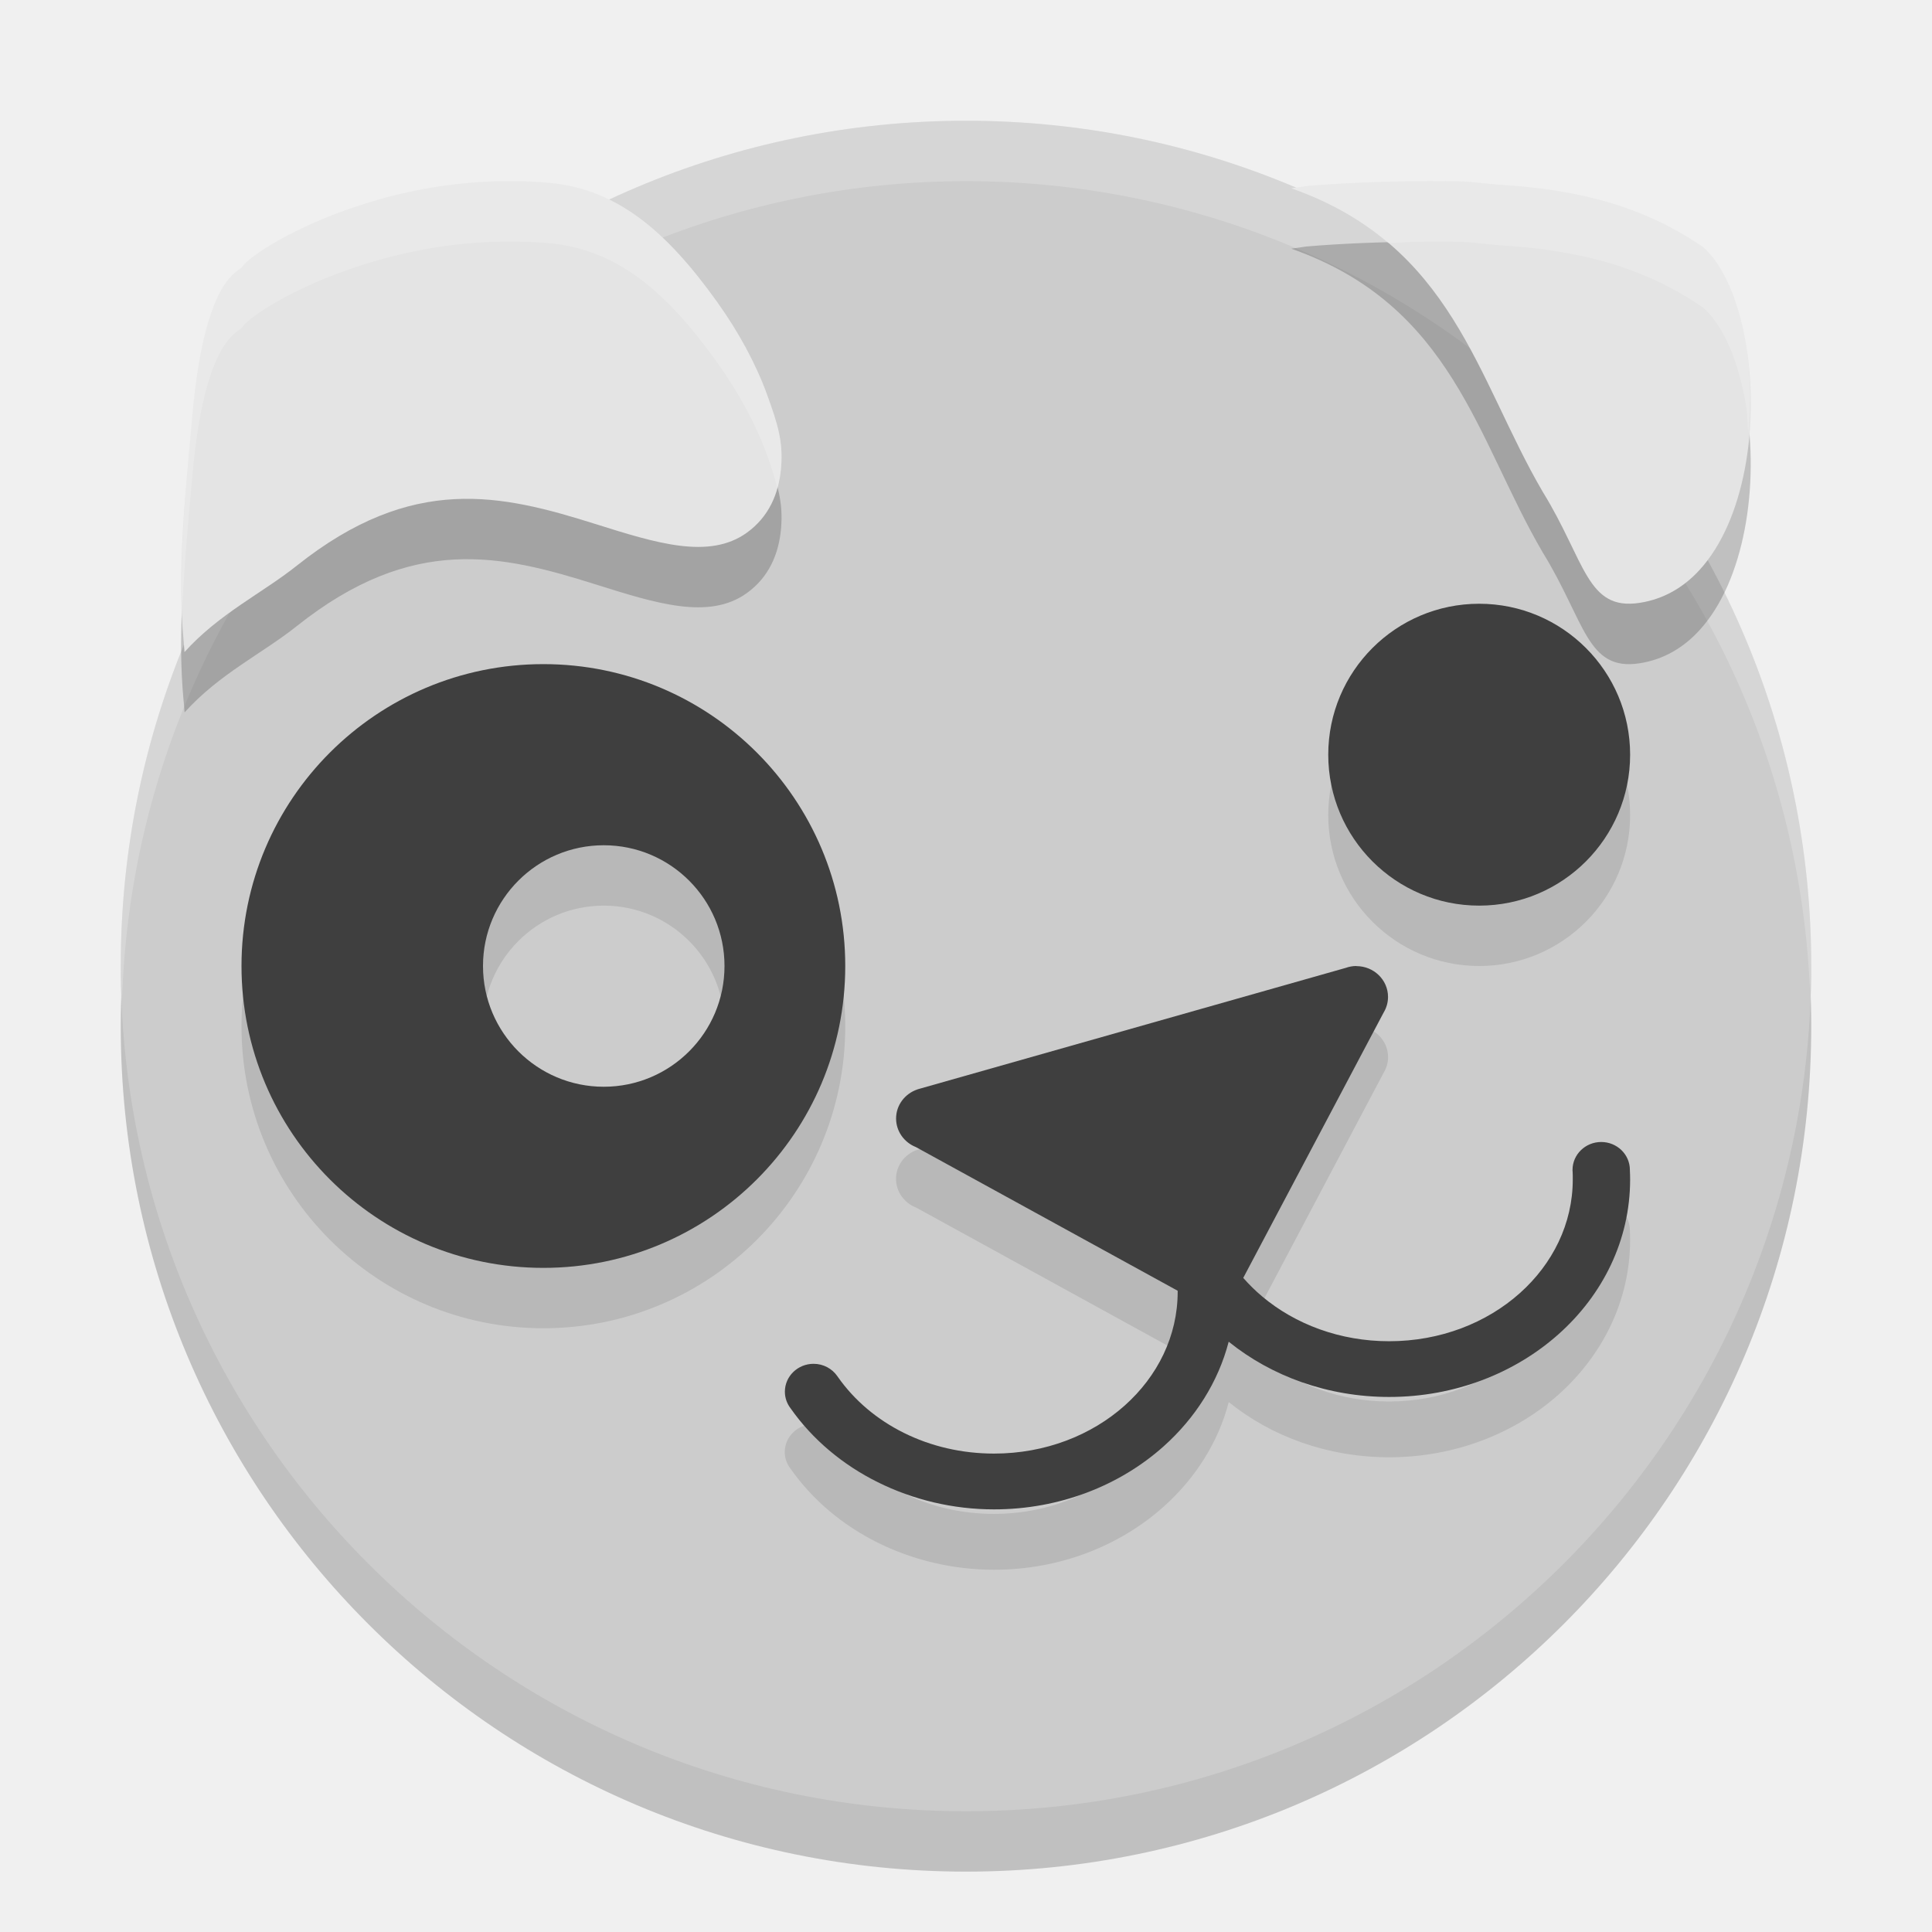
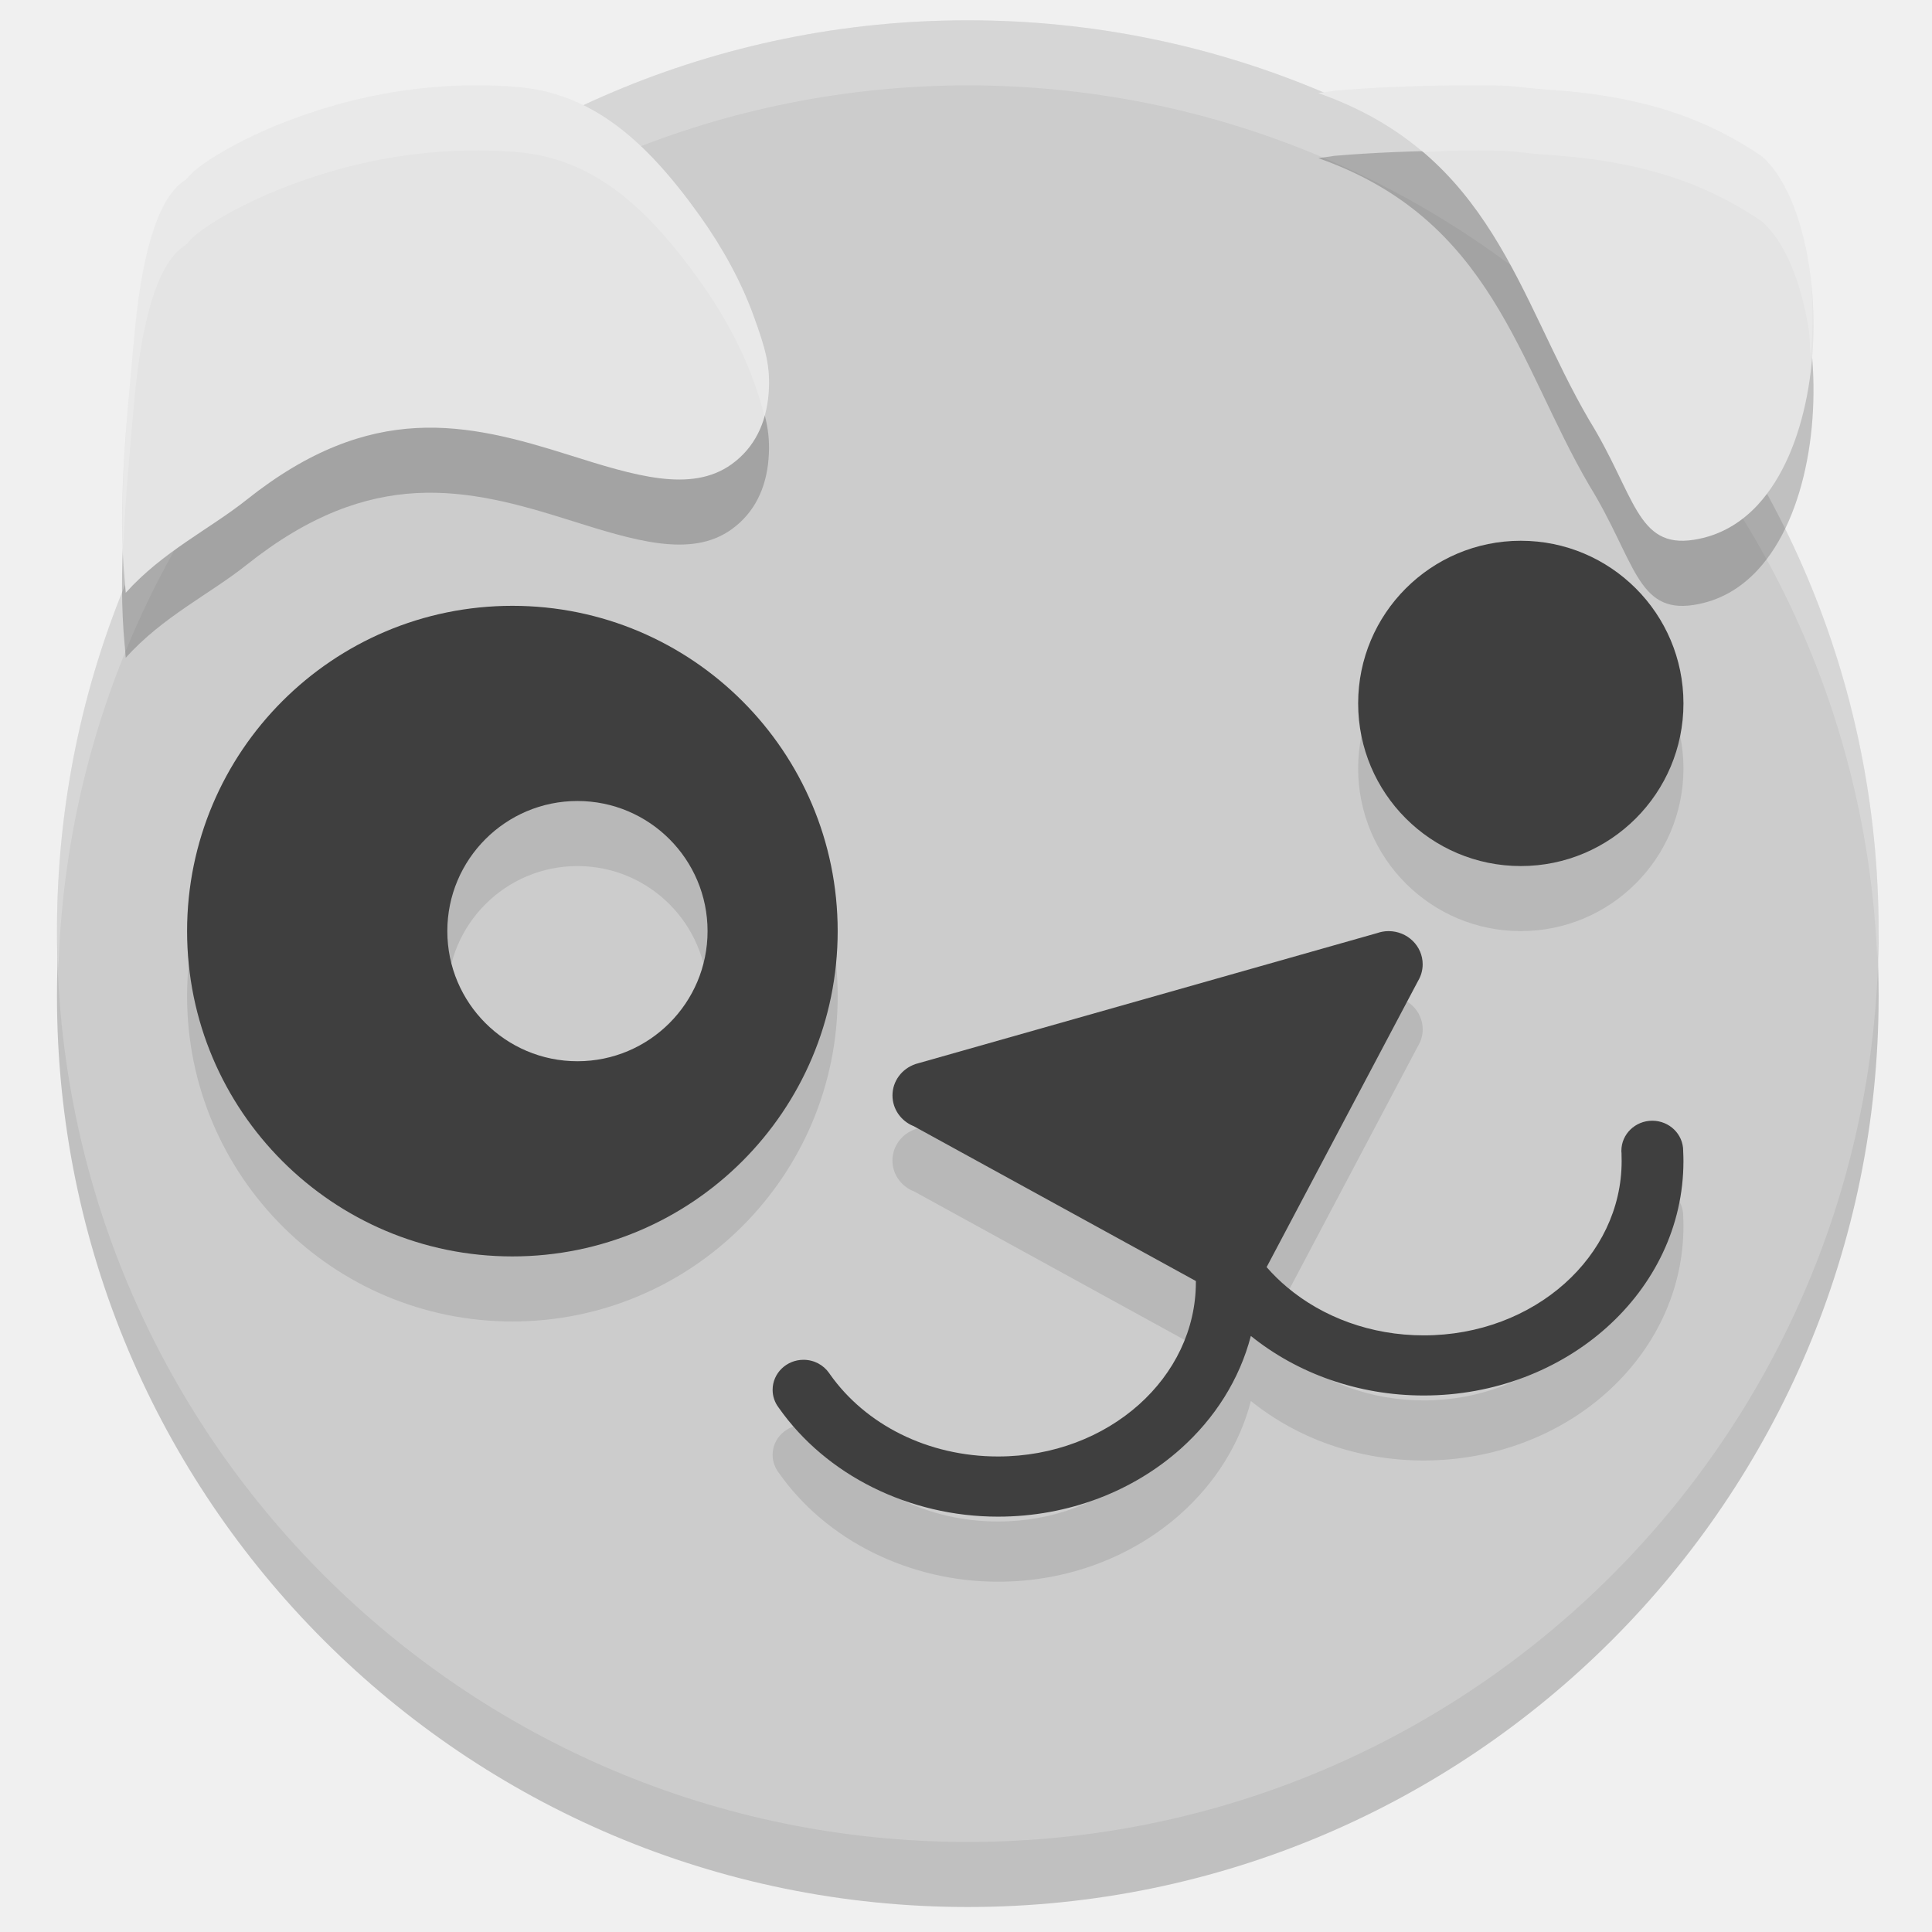
- <svg xmlns="http://www.w3.org/2000/svg" width="32" height="32" version="1">
-   <circle style="opacity:0.2" cx="16" cy="17" r="14" />
-   <circle style="fill:#cccccc" cx="16" cy="16" r="14" />
-   <path style="opacity:0.1;fill-rule:evenodd" d="M 24.5,11 C 23.12,11 22,12.12 22,13.5 22,14.88 23.12,16 24.5,16 25.88,16 27,14.88 27,13.5 27,12.12 25.88,11 24.5,11 Z M 9,12 c -2.761,0 -5,2.239 -5,5 0,2.761 2.239,5 5,5 2.761,0 5,-2.239 5,-5 0,-2.761 -2.239,-5 -5,-5 z m 1,3 c 1.104,1.1e-5 2,0.896 2,2 0,1.104 -0.896,2 -2,2 -1.104,0 -2,-0.896 -2,-2 0,-1.104 0.896,-2 2,-2 z m 12.467,2 c -0.062,0 -0.12,0.012 -0.176,0.031 l -7.053,2 c -0.014,0.003 -0.026,0.007 -0.039,0.012 h -0.002 l -0.004,0.002 h -0.002 c -0.203,0.07 -0.35,0.258 -0.35,0.48 0,0.211 0.132,0.393 0.32,0.471 0.001,5.46e-4 0.003,-5.37e-4 0.004,0 l 4.34,2.383 v 0.018 c 0,0.733 -0.334,1.397 -0.875,1.881 -0.552,0.493 -1.317,0.797 -2.166,0.797 -0.535,0 -1.049,-0.12 -1.496,-0.342 -0.437,-0.217 -0.813,-0.532 -1.088,-0.922 -0.004,-0.006 -0.008,-0.012 -0.012,-0.018 -0.085,-0.123 -0.231,-0.203 -0.395,-0.203 -0.262,0 -0.475,0.206 -0.475,0.461 0,0.103 0.036,0.197 0.094,0.273 0.364,0.519 0.864,0.938 1.445,1.227 C 15.122,25.841 15.783,26 16.465,26 c 1.093,0 2.085,-0.399 2.807,-1.043 0.524,-0.468 0.906,-1.065 1.08,-1.734 0.708,0.571 1.64,0.914 2.656,0.914 1.093,0 2.087,-0.397 2.809,-1.041 C 26.548,22.442 27,21.537 27,20.535 c 0,-0.042 -0.001,-0.094 -0.004,-0.15 5.4e-5,-0.003 0,-0.005 0,-0.008 0,-0.255 -0.212,-0.463 -0.475,-0.463 -0.262,0 -0.475,0.208 -0.475,0.463 0,0.004 -1.02e-4,0.008 0,0.012 2.24e-4,0.007 0.001,0.014 0.002,0.021 0.002,0.034 0.002,0.074 0.002,0.125 0,0.733 -0.336,1.397 -0.877,1.881 -0.552,0.493 -1.317,0.797 -2.166,0.797 -0.814,0 -1.554,-0.281 -2.102,-0.742 -0.113,-0.095 -0.217,-0.197 -0.312,-0.307 l 2.326,-4.398 c 0.045,-0.075 0.072,-0.163 0.072,-0.256 C 22.992,17.228 22.756,17 22.467,17 Z" />
-   <path style="opacity:0.2;fill:#ffffff" d="M 16 2 A 14 14 0 0 0 2 16 A 14 14 0 0 0 2.021 16.586 A 14 14 0 0 1 16 3 A 14 14 0 0 1 29.979 16.414 A 14 14 0 0 0 30 16 A 14 14 0 0 0 16 2 z" />
-   <path style="opacity:0.2;fill-rule:evenodd" d="m 8.48,4 c -0.815,-0.004 -1.561,0.123 -2.203,0.305 -1.275,0.361 -2.106,0.91 -2.25,1.096 -0.021,0.028 -0.048,0.052 -0.078,0.072 C 3.514,5.767 3.288,6.725 3.186,7.877 3.061,9.273 2.931,10.442 3.041,11.61 c 3.608e-4,0.004 0.002,0.008 0.002,0.012 0.003,0.053 0.01,0.121 0.014,0.178 0.574,-0.638 1.284,-0.972 1.859,-1.43 C 6.836,8.842 8.305,9.188 9.867,9.68 10.87,9.996 11.745,10.273 12.369,9.824 12.725,9.569 12.902,9.187 12.938,8.74 12.971,8.315 12.884,8.029 12.703,7.531 12.517,7.02 12.232,6.498 11.881,6.006 11.031,4.816 10.204,4.116 9.055,4.024 8.86,4.008 8.669,4.001 8.48,4 Z m 15.363,0 c -0.096,-2.283e-4 -0.191,0.001 -0.285,0.002 -0.703,0.005 -1.36,0.033 -1.91,0.08 h -0.006 c -0.082,0.011 -0.169,0.026 -0.254,0.037 2.676,0.94 3.068,3.157 4.162,5.027 0.708,1.148 0.73,1.976 1.607,1.84 0.398,-0.062 0.724,-0.257 0.984,-0.539 0.383,-0.414 0.629,-1.017 0.756,-1.676 0.13,-0.677 0.131,-1.407 0.021,-2.059 C 28.8,6.001 28.555,5.397 28.207,5.092 27.548,4.646 26.634,4.189 25.004,4.074 24.318,4.026 24.515,4.002 23.844,4 Z" />
-   <path style="fill:#e4e4e4;fill-rule:evenodd" d="m 23.843,3 c -0.096,-2.283e-4 -0.191,6.864e-4 -0.285,0.001 -0.703,0.005 -1.359,0.033 -1.909,0.08 l -0.005,0.001 c -0.082,0.011 -0.169,0.025 -0.254,0.037 2.676,0.94 3.068,3.156 4.162,5.026 0.708,1.148 0.728,1.975 1.606,1.84 C 27.555,9.924 27.882,9.73 28.143,9.448 28.526,9.033 28.772,8.43 28.899,7.771 29.029,7.093 29.03,6.364 28.921,5.712 28.801,5 28.555,4.397 28.207,4.091 27.548,3.646 26.634,3.188 25.005,3.073 24.319,3.025 24.514,3.002 23.843,3 Z" />
-   <path id="path2488_4" style="fill:#e4e4e4;fill-rule:evenodd" d="M 8.481,3 C 7.665,2.996 6.92,3.122 6.278,3.304 5.003,3.665 4.171,4.214 4.027,4.4 4.006,4.428 3.98,4.452 3.949,4.472 3.514,4.766 3.289,5.725 3.186,6.877 3.062,8.272 2.932,9.441 3.041,10.609 c 3.608e-4,0.004 9.311e-4,0.008 0.001,0.012 0.003,0.053 0.01,0.122 0.014,0.179 C 3.631,10.162 4.341,9.827 4.916,9.369 6.836,7.841 8.306,8.189 9.868,8.681 10.87,8.996 11.745,9.272 12.369,8.824 12.725,8.568 12.902,8.187 12.938,7.74 12.972,7.315 12.884,7.029 12.703,6.531 12.517,6.02 12.232,5.497 11.881,5.006 11.031,3.816 10.205,3.116 9.056,3.024 8.861,3.008 8.669,3.001 8.481,3 Z" />
-   <path style="fill:#3f3f3f;fill-rule:evenodd" d="M 24.5,10 C 23.12,10 22,11.12 22,12.5 22,13.88 23.12,15 24.5,15 25.88,15 27,13.88 27,12.5 27,11.12 25.88,10 24.5,10 Z" />
-   <path style="fill:#3f3f3f;fill-rule:evenodd" d="M 9 11 C 6.239 11 4 13.239 4 16 C 4 18.761 6.239 21 9 21 C 11.761 21 14 18.761 14 16 C 14 13.239 11.761 11 9 11 z M 10 14 C 11.104 14 12 14.896 12 16 C 12 17.104 11.104 18 10 18 C 8.896 18 8 17.104 8 16 C 8 14.896 8.896 14 10 14 z" />
-   <path id="path2488_5" style="fill:#3f3f3f;fill-rule:evenodd" d="m 22.467,16 c -0.062,0 -0.122,0.011 -0.177,0.031 l -7.051,2 c -0.014,0.003 -0.027,0.007 -0.041,0.012 l -0.002,9.69e-4 -0.004,9.7e-4 -9.8e-4,9.69e-4 c -0.203,0.07 -0.349,0.258 -0.349,0.48 0,0.211 0.132,0.392 0.32,0.47 0.001,5.46e-4 0.003,4.32e-4 0.004,9.69e-4 l 4.34,2.382 v 0.018 c 0,0.733 -0.334,1.398 -0.876,1.882 -0.552,0.493 -1.317,0.797 -2.166,0.797 -0.535,0 -1.048,-0.121 -1.495,-0.344 -0.437,-0.217 -0.813,-0.531 -1.088,-0.921 -0.004,-0.006 -0.008,-0.012 -0.012,-0.017 C 13.783,22.67 13.639,22.589 13.475,22.589 13.213,22.589 13,22.796 13,23.051 c 0,0.103 0.035,0.197 0.093,0.273 0.364,0.519 0.864,0.937 1.446,1.226 C 15.122,24.84 15.782,25 16.464,25 c 1.093,0 2.087,-0.399 2.808,-1.043 0.524,-0.468 0.905,-1.065 1.079,-1.734 0.708,0.571 1.641,0.915 2.658,0.915 1.093,0 2.087,-0.398 2.808,-1.042 0.732,-0.653 1.183,-1.558 1.183,-2.56 0,-0.042 -0.001,-0.094 -0.004,-0.15 5.4e-5,-0.003 0,-0.006 0,-0.009 0,-0.255 -0.213,-0.462 -0.475,-0.462 -0.262,0 -0.475,0.207 -0.475,0.462 0,0.004 -1.02e-4,0.009 0,0.013 2.24e-4,0.007 0.001,0.014 0.002,0.021 0.002,0.034 0.002,0.075 0.002,0.125 0,0.733 -0.334,1.398 -0.876,1.882 -0.552,0.493 -1.317,0.797 -2.166,0.797 -0.814,0 -1.555,-0.281 -2.103,-0.742 -0.113,-0.095 -0.217,-0.198 -0.313,-0.307 l 2.327,-4.398 c 0.045,-0.075 0.071,-0.163 0.071,-0.256 0,-0.282 -0.235,-0.51 -0.524,-0.51 v 0 z" />
-   <path style="fill:#ffffff;fill-rule:evenodd;opacity:0.2" d="M 8.48 3 C 7.665 2.996 6.919 3.123 6.277 3.305 C 5.002 3.665 4.171 4.214 4.027 4.4 C 4.006 4.428 3.98 4.452 3.949 4.473 C 3.514 4.766 3.288 5.725 3.186 6.877 C 3.079 8.073 2.978 9.102 3.018 10.107 C 3.046 9.409 3.114 8.683 3.186 7.877 C 3.288 6.725 3.514 5.766 3.949 5.473 C 3.98 5.452 4.006 5.428 4.027 5.4 C 4.171 5.214 5.002 4.665 6.277 4.305 C 6.919 4.123 7.665 3.996 8.48 4 C 8.669 4.001 8.86 4.008 9.055 4.023 C 10.204 4.116 11.031 4.816 11.881 6.006 C 12.232 6.497 12.517 7.02 12.703 7.531 C 12.782 7.749 12.834 7.916 12.875 8.082 C 12.905 7.973 12.928 7.859 12.938 7.74 C 12.971 7.315 12.884 7.029 12.703 6.531 C 12.517 6.02 12.232 5.497 11.881 5.006 C 11.031 3.816 10.204 3.116 9.055 3.023 C 8.86 3.008 8.669 3.001 8.48 3 z M 23.844 3 C 23.748 3 23.653 3.001 23.559 3.002 C 22.856 3.007 22.199 3.035 21.648 3.082 L 21.643 3.082 C 21.561 3.093 21.473 3.108 21.389 3.119 C 22.049 3.351 22.567 3.663 22.994 4.025 C 23.192 4.02 23.351 4.003 23.559 4.002 C 23.653 4.001 23.748 4 23.844 4 C 24.515 4.002 24.318 4.026 25.004 4.074 C 26.634 4.189 27.548 4.646 28.207 5.092 C 28.555 5.397 28.8 6.001 28.92 6.713 C 28.945 6.861 28.944 7.023 28.957 7.178 C 28.998 6.68 28.998 6.178 28.92 5.713 C 28.8 5.001 28.555 4.397 28.207 4.092 C 27.548 3.646 26.634 3.189 25.004 3.074 C 24.318 3.026 24.515 3.002 23.844 3 z" />
+ <svg xmlns="http://www.w3.org/2000/svg" width="512" height="512" version="1" id="svg22">
+   <defs id="defs26" />
+   <circle style="opacity:0.2;stroke-width:17.241" cx="256.477" cy="263.998" r="241.379" id="circle2" />
+   <circle style="fill:#cccccc;stroke-width:17.241" cx="256.477" cy="246.756" r="241.379" id="circle4" />
+   <path style="opacity:0.1;fill-rule:evenodd;stroke-width:17.241" d="m 403.028,160.549 c -23.8,0 -43.103,19.303 -43.103,43.103 0,23.799 19.304,43.103 43.103,43.103 23.8,0 43.103,-19.304 43.103,-43.103 0,-23.8 -19.303,-43.103 -43.103,-43.103 z M 135.787,177.791 c -47.599,0 -86.207,38.603 -86.207,86.207 0,47.604 38.608,86.207 86.207,86.207 47.599,0 86.207,-38.603 86.207,-86.207 0,-47.604 -38.608,-86.207 -86.207,-86.207 z m 17.241,51.724 c 19.035,1.9e-4 34.483,15.448 34.483,34.483 0,19.035 -15.448,34.483 -34.483,34.483 -19.035,0 -34.483,-15.448 -34.483,-34.483 0,-19.034 15.448,-34.483 34.483,-34.483 z m 214.945,34.483 c -1.073,0 -2.076,0.205 -3.031,0.539 l -121.599,34.483 c -0.239,0.059 -0.443,0.126 -0.673,0.202 h -0.035 l -0.067,0.035 h -0.035 c -3.506,1.208 -6.028,4.456 -6.028,8.284 0,3.642 2.282,6.78 5.523,8.116 0.021,0.009 0.046,-0.009 0.067,0 l 74.825,41.083 v 0.303 c 0,12.632 -5.753,24.094 -15.086,32.429 -9.509,8.493 -22.714,13.739 -37.345,13.739 -9.228,0 -18.088,-2.061 -25.795,-5.893 -7.53,-3.744 -14.015,-9.174 -18.757,-15.894 -0.064,-0.102 -0.133,-0.205 -0.202,-0.303 -1.474,-2.117 -3.979,-3.502 -6.802,-3.502 -4.521,0 -8.183,3.55 -8.183,7.947 0,1.768 0.614,3.393 1.616,4.714 6.279,8.947 14.899,16.165 24.919,21.148 10.051,4.996 21.449,7.744 33.205,7.744 18.851,0 35.954,-6.875 48.39,-17.982 9.037,-8.071 15.624,-18.36 18.622,-29.903 12.205,9.837 28.274,15.76 45.797,15.76 18.85,0 35.987,-6.841 48.424,-17.949 12.614,-11.265 20.407,-26.877 20.407,-44.147 0,-0.731 -0.017,-1.624 -0.067,-2.593 9.3e-4,-0.05 0,-0.083 0,-0.134 0,-4.397 -3.662,-7.981 -8.183,-7.981 -4.521,0 -8.183,3.584 -8.183,7.981 0,0.071 -0.002,0.133 0,0.202 0.004,0.124 0.024,0.248 0.035,0.37 0.026,0.583 0.035,1.284 0.035,2.155 0,12.632 -5.787,24.094 -15.12,32.429 -9.509,8.493 -22.714,13.739 -37.345,13.739 -14.043,0 -26.796,-4.849 -36.234,-12.796 -1.947,-1.639 -3.744,-3.399 -5.388,-5.287 l 40.106,-75.835 c 0.776,-1.298 1.246,-2.803 1.246,-4.411 -0.002,-4.856 -4.068,-8.789 -9.06,-8.789 z" id="path6" />
+   <path style="opacity:0.2;fill:#ffffff;stroke-width:17.241" d="M 256.477,5.377 A 241.379,241.379 0 0 0 15.097,246.756 a 241.379,241.379 0 0 0 0.37,10.102 241.379,241.379 0 0 1 241.009,-234.24 241.379,241.379 0 0 1 241.009,231.277 241.379,241.379 0 0 0 0.37,-7.139 A 241.379,241.379 0 0 0 256.477,5.377 Z" id="path8" />
+   <path style="opacity:0.2;fill-rule:evenodd;stroke-width:17.241" d="m 126.83,39.863 c -14.054,-0.066 -26.918,2.122 -37.985,5.253 -21.982,6.22 -36.314,15.683 -38.793,18.891 -0.364,0.475 -0.823,0.894 -1.347,1.246 -7.498,5.064 -11.398,21.595 -13.167,41.453 -2.143,24.065 -4.385,44.215 -2.492,64.352 0.006,0.064 0.027,0.138 0.034,0.202 0.059,0.917 0.166,2.079 0.236,3.064 9.9,-10.991 22.132,-16.751 32.058,-24.65 33.103,-26.341 58.435,-20.369 85.365,-11.887 17.282,5.443 32.379,10.219 43.137,2.492 6.139,-4.41 9.185,-10.986 9.799,-18.689 0.586,-7.34 -0.918,-12.257 -4.041,-20.845 -3.206,-8.813 -8.124,-17.825 -14.177,-26.3 -14.658,-20.522 -28.903,-32.588 -48.727,-34.18 -3.363,-0.27 -6.657,-0.389 -9.9,-0.404 z m 264.884,0 c -1.652,-0.004 -3.29,0.023 -4.916,0.034 -12.114,0.08 -23.443,0.575 -32.934,1.381 h -0.102 c -1.408,0.192 -2.917,0.445 -4.378,0.64 46.143,16.203 52.894,54.437 71.76,86.678 12.204,19.789 12.581,34.063 27.714,31.721 6.858,-1.061 12.482,-4.436 16.972,-9.294 6.602,-7.144 10.846,-17.53 13.032,-28.893 2.247,-11.678 2.259,-24.262 0.37,-35.493 -2.062,-12.275 -6.295,-22.689 -12.29,-27.95 -11.356,-7.683 -27.126,-15.565 -55.226,-17.544 -11.824,-0.833 -8.436,-1.251 -20.003,-1.28 z" id="path10" />
+   <path style="fill:#e4e4e4;fill-rule:evenodd;stroke-width:17.241" d="m 391.706,22.619 c -1.652,-0.004 -3.291,0.012 -4.918,0.023 -12.114,0.08 -23.427,0.574 -32.918,1.379 l -0.095,0.023 c -1.408,0.192 -2.916,0.438 -4.377,0.633 46.143,16.203 52.89,54.421 71.756,86.662 12.204,19.789 12.557,34.059 27.689,31.718 6.858,-1.061 12.499,-4.41 16.988,-9.269 6.602,-7.144 10.85,-17.552 13.035,-28.915 2.247,-11.678 2.265,-24.262 0.376,-35.493 -2.063,-12.275 -6.31,-22.682 -12.305,-27.942 -11.356,-7.683 -27.112,-15.573 -55.213,-17.552 -11.824,-0.833 -8.454,-1.237 -20.021,-1.266 z" id="path12" />
+   <path id="path2488_4" style="fill:#e4e4e4;fill-rule:evenodd;stroke-width:17.241" d="m 126.831,22.62 c -14.054,-0.066 -26.911,2.106 -37.977,5.238 -21.982,6.22 -36.326,15.698 -38.805,18.906 -0.364,0.475 -0.819,0.884 -1.343,1.236 -7.498,5.064 -11.39,21.596 -13.159,41.455 -2.143,24.065 -4.389,44.218 -2.495,64.356 0.006,0.064 0.016,0.138 0.022,0.202 0.059,0.917 0.176,2.095 0.246,3.08 9.9,-10.991 22.132,-16.773 32.058,-24.671 33.103,-26.341 58.446,-20.345 85.377,-11.863 17.282,5.443 32.366,10.2 43.125,2.473 6.139,-4.41 9.187,-10.978 9.802,-18.682 0.586,-7.34 -0.927,-12.258 -4.051,-20.845 -3.206,-8.813 -8.113,-17.828 -14.166,-26.303 -14.658,-20.522 -28.896,-32.587 -48.72,-34.178 -3.363,-0.27 -6.671,-0.39 -9.914,-0.405 z" />
+   <path style="fill:#3f3f3f;fill-rule:evenodd;stroke-width:17.241" d="m 403.029,143.308 c -23.8,0 -43.104,19.303 -43.104,43.103 0,23.799 19.304,43.103 43.104,43.103 23.8,0 43.104,-19.304 43.104,-43.103 0,-23.8 -19.304,-43.103 -43.104,-43.103 z" id="path15" />
+   <path style="fill:#3f3f3f;fill-rule:evenodd;stroke-width:17.241" d="m 135.787,160.549 c -47.599,0 -86.207,38.603 -86.207,86.207 0,47.604 38.608,86.207 86.207,86.207 47.599,0 86.207,-38.603 86.207,-86.207 0,-47.604 -38.608,-86.207 -86.207,-86.207 z m 17.241,51.724 c 19.035,1.9e-4 34.483,15.448 34.483,34.483 0,19.035 -15.448,34.483 -34.483,34.483 -19.035,0 -34.483,-15.448 -34.483,-34.483 0,-19.034 15.448,-34.483 34.483,-34.483 z" id="path17" />
+   <path id="path2488_5" style="fill:#3f3f3f;fill-rule:evenodd;stroke-width:17.241" d="m 367.981,246.757 c -1.073,0 -2.099,0.197 -3.054,0.531 l -121.568,34.483 c -0.239,0.059 -0.469,0.122 -0.699,0.199 l -0.035,0.017 -0.069,0.017 -0.017,0.017 c -3.506,1.208 -6.022,4.453 -6.022,8.28 0,3.642 2.27,6.762 5.51,8.098 0.021,0.009 0.048,0.007 0.069,0.017 l 74.824,41.07 v 0.315 c 0,12.632 -5.765,24.106 -15.098,32.441 -9.509,8.493 -22.713,13.74 -37.344,13.74 -9.228,0 -18.07,-2.092 -25.777,-5.924 -7.53,-3.744 -14.024,-9.161 -18.766,-15.881 -0.064,-0.102 -0.136,-0.2 -0.205,-0.299 -1.474,-2.117 -3.966,-3.518 -6.79,-3.518 -4.521,0 -8.189,3.568 -8.189,7.965 0,1.768 0.601,3.391 1.604,4.713 6.279,8.947 14.904,16.159 24.924,21.141 10.05,4.997 21.442,7.75 33.198,7.75 18.851,0 35.979,-6.881 48.416,-17.988 9.037,-8.071 15.597,-18.36 18.595,-29.903 12.205,9.837 28.299,15.781 45.822,15.781 18.85,0 35.979,-6.864 48.416,-17.972 12.614,-11.265 20.404,-26.87 20.404,-44.14 0,-0.731 -0.019,-1.619 -0.069,-2.589 9.3e-4,-0.05 0,-0.098 0,-0.15 0,-4.397 -3.668,-7.965 -8.189,-7.965 -4.521,0 -8.189,3.568 -8.189,7.965 0,0.071 -0.002,0.147 0,0.216 0.004,0.124 0.024,0.242 0.035,0.365 0.026,0.583 0.035,1.286 0.035,2.157 0,12.632 -5.765,24.106 -15.098,32.441 -9.509,8.493 -22.713,13.74 -37.344,13.74 -14.043,0 -26.814,-4.846 -36.252,-12.794 -1.947,-1.639 -3.747,-3.405 -5.391,-5.294 L 375.794,259.965 c 0.776,-1.298 1.228,-2.805 1.228,-4.414 0,-4.856 -4.049,-8.795 -9.042,-8.795 v 0 z" />
+   <path style="opacity:0.2;fill:#ffffff;fill-rule:evenodd;stroke-width:17.241" d="m 126.83,22.618 c -14.054,-0.066 -26.918,2.122 -37.985,5.253 -21.982,6.22 -36.314,15.683 -38.793,18.891 -0.364,0.475 -0.823,0.894 -1.347,1.246 -7.498,5.064 -11.398,21.595 -13.167,41.453 -1.837,20.629 -3.581,38.364 -2.896,55.698 0.488,-12.035 1.658,-24.561 2.896,-38.456 1.769,-19.858 5.669,-36.39 13.167,-41.453 0.524,-0.352 0.983,-0.771 1.347,-1.246 2.48,-3.208 16.811,-12.671 38.793,-18.891 11.067,-3.132 23.931,-5.319 37.985,-5.253 3.243,0.015 6.538,0.134 9.9,0.404 19.824,1.591 34.069,13.658 48.727,34.18 6.053,8.475 10.971,17.487 14.177,26.3 1.363,3.748 2.256,6.64 2.963,9.496 0.523,-1.876 0.914,-3.837 1.078,-5.893 0.586,-7.34 -0.918,-12.257 -4.041,-20.845 -3.206,-8.813 -8.124,-17.825 -14.177,-26.3 -14.658,-20.522 -28.903,-32.588 -48.727,-34.18 -3.363,-0.27 -6.657,-0.389 -9.9,-0.404 z m 264.884,0 c -1.652,-0.004 -3.29,0.023 -4.916,0.034 -12.114,0.08 -23.443,0.575 -32.934,1.381 h -0.101 c -1.408,0.192 -2.917,0.445 -4.378,0.64 11.38,3.996 20.32,9.369 27.68,15.625 3.415,-0.093 6.152,-0.381 9.732,-0.404 1.626,-0.011 3.264,-0.038 4.916,-0.034 11.566,0.029 8.179,0.447 20.003,1.28 28.101,1.98 43.871,9.862 55.226,17.544 5.996,5.261 10.229,15.675 12.291,27.95 0.431,2.561 0.411,5.34 0.64,8.015 0.712,-8.579 0.709,-17.234 -0.64,-25.256 -2.063,-12.275 -6.296,-22.689 -12.291,-27.95 -11.356,-7.683 -27.126,-15.565 -55.226,-17.544 -11.824,-0.833 -8.436,-1.251 -20.003,-1.28 z" id="path20" />
</svg>
